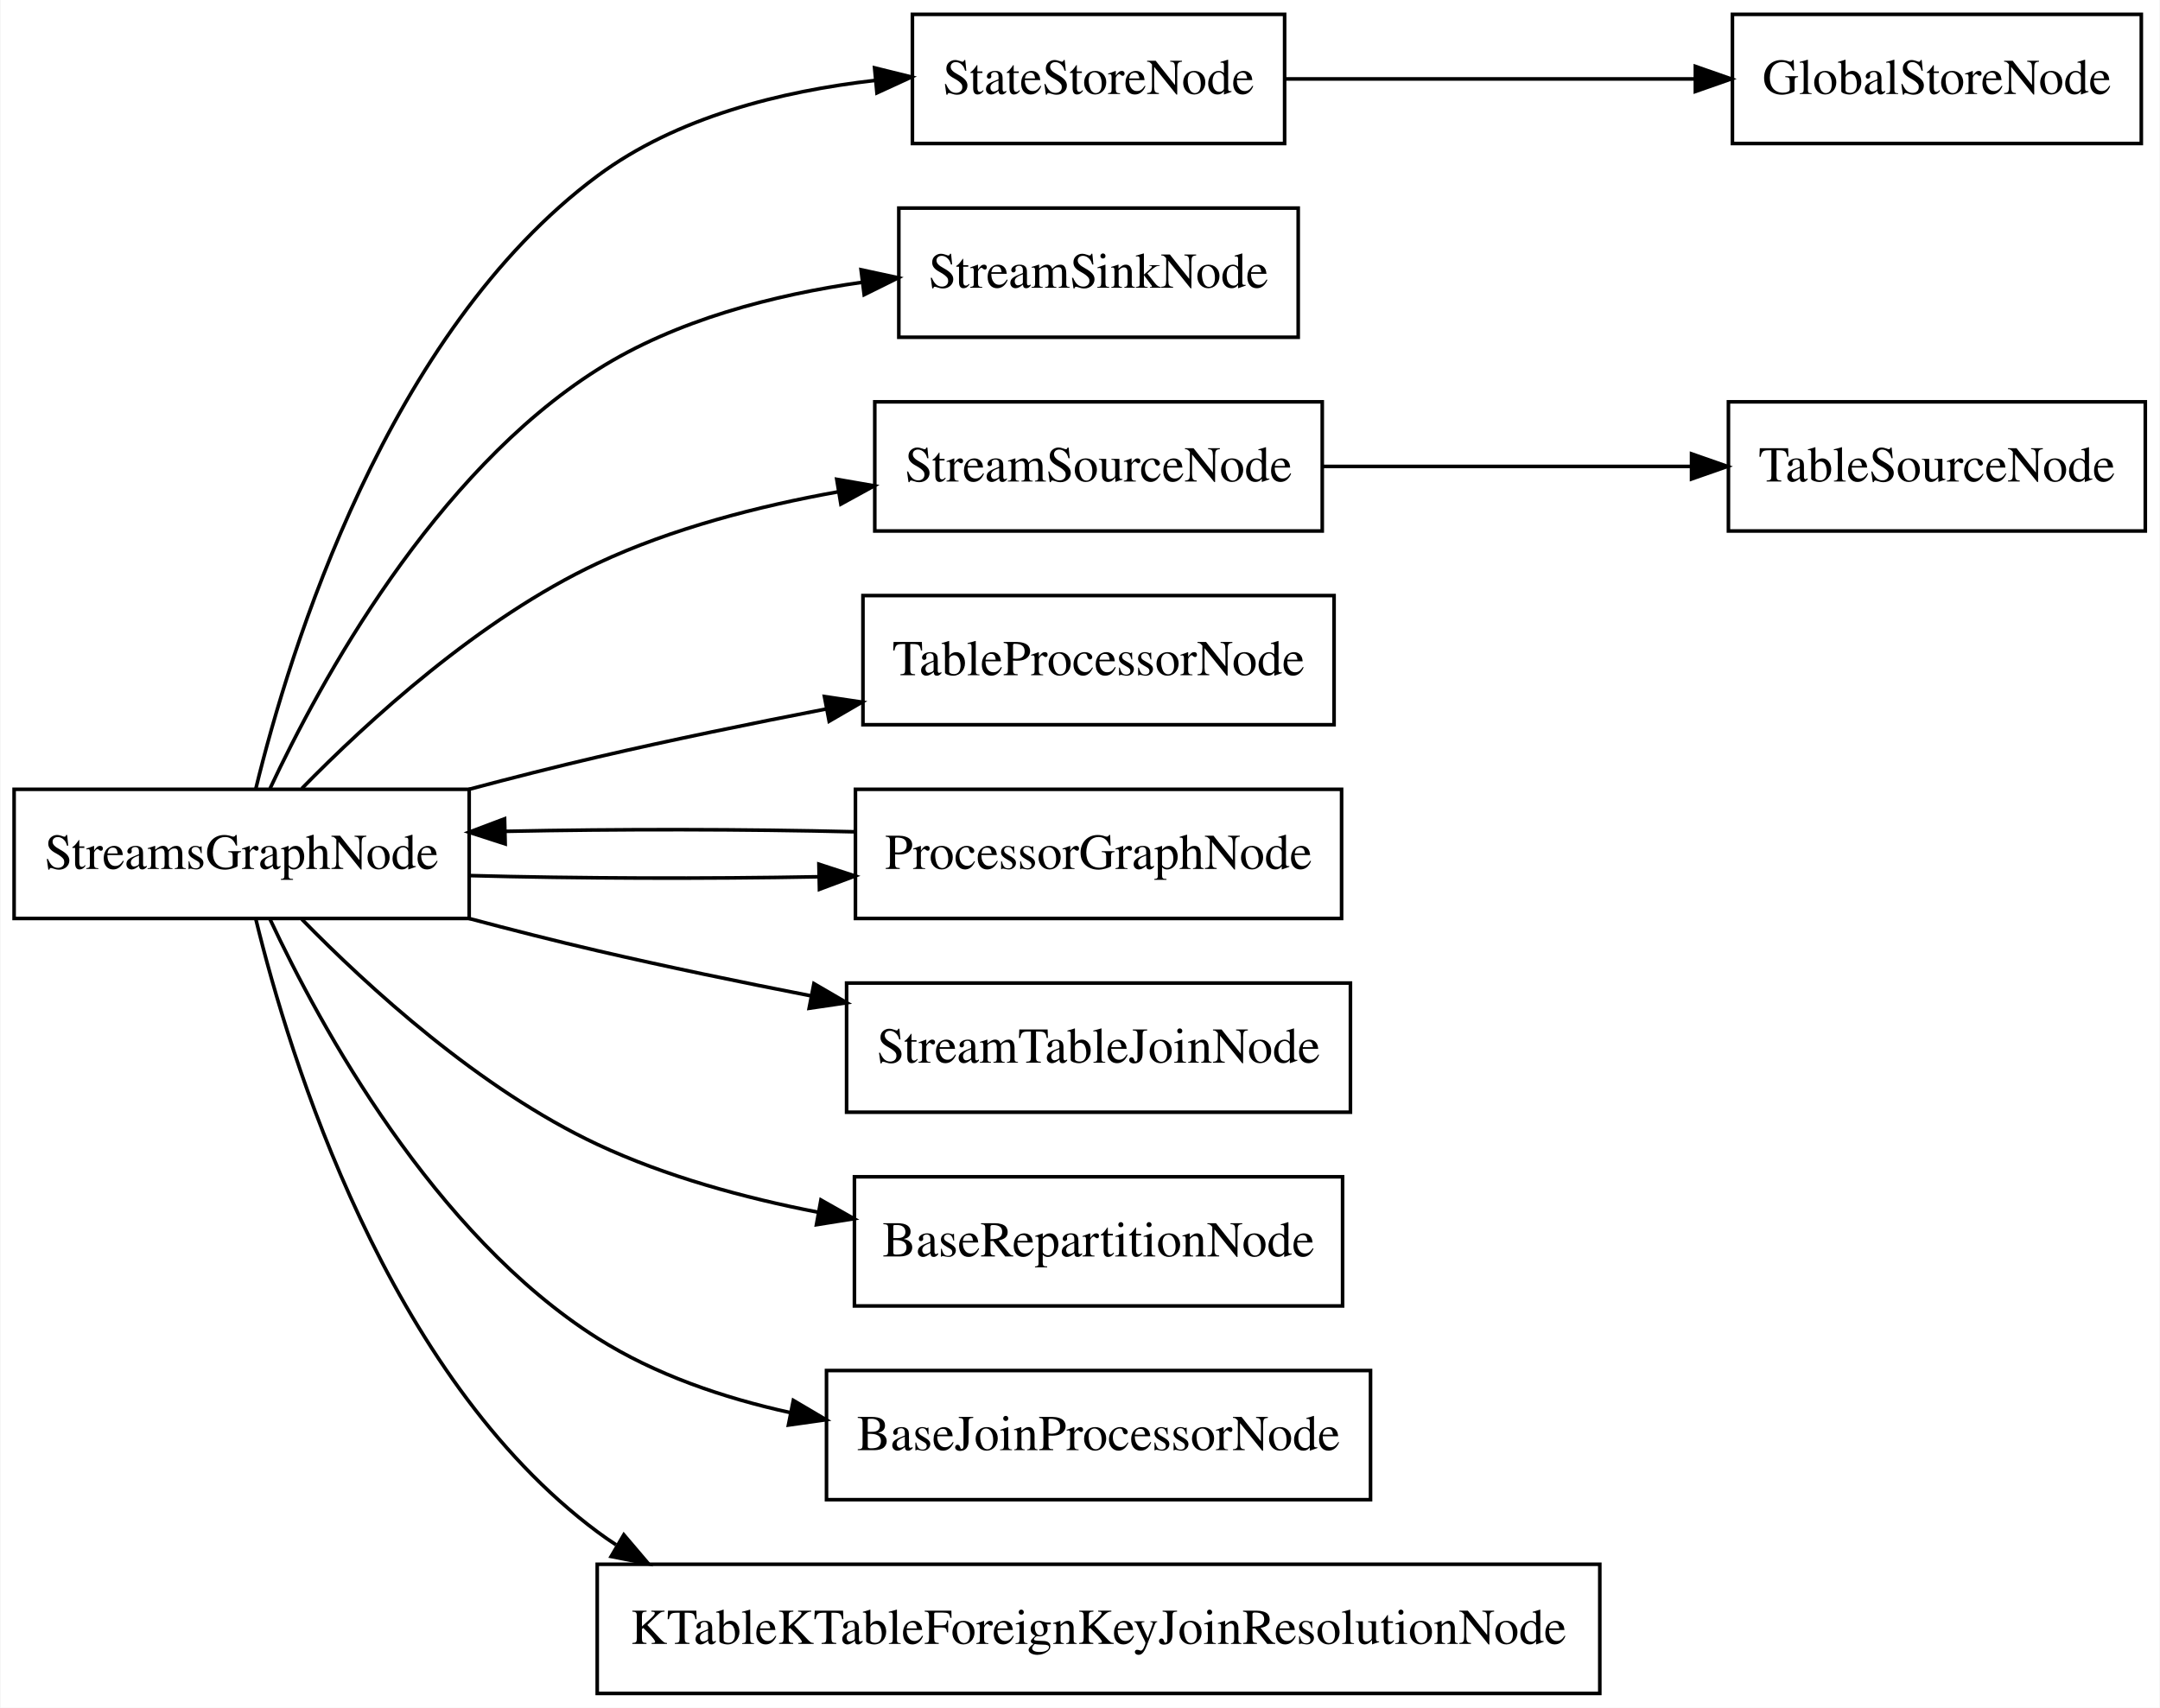
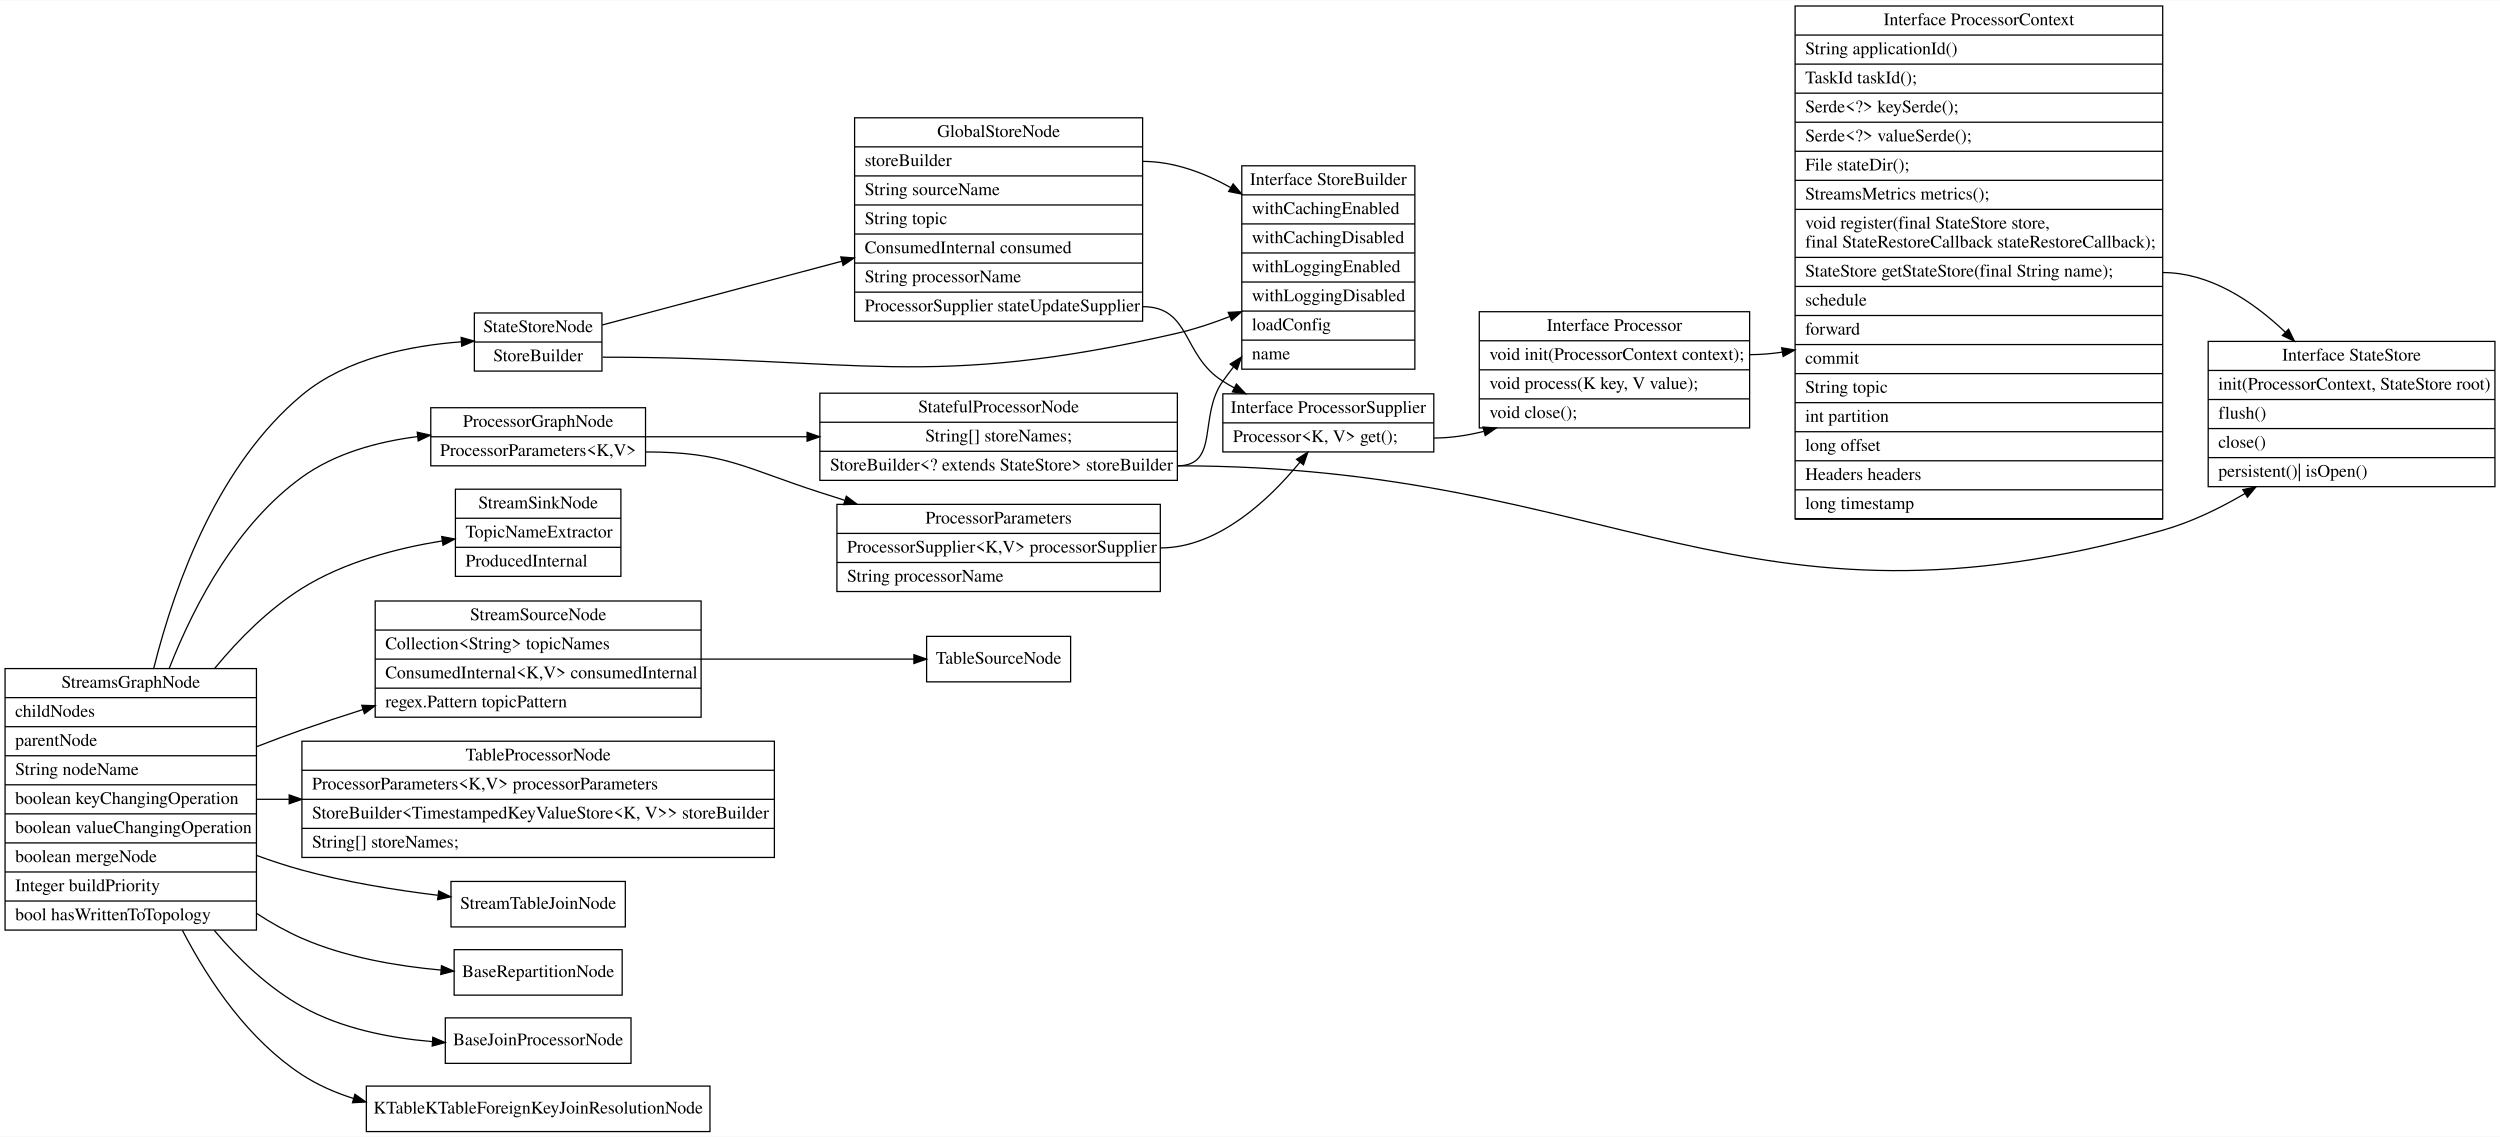
- <svg xmlns="http://www.w3.org/2000/svg" width="602pt" height="476pt" viewBox="0.00 0.00 601.72 476.00">
-   <g id="graph0" class="graph" transform="scale(1 1) rotate(0) translate(4 472)">
-     <polygon fill="#ffffff" stroke="transparent" points="-4,4 -4,-472 597.717,-472 597.717,4 -4,4" />
+ <svg xmlns="http://www.w3.org/2000/svg" width="1979pt" height="900pt" viewBox="0.00 0.00 1979.00 899.50">
+   <g id="graph0" class="graph" transform="scale(1 1) rotate(0) translate(4 895.5)">
+     <polygon fill="#ffffff" stroke="transparent" points="-4,4 -4,-895.5 1975,-895.5 1975,4 -4,4" />
    <g id="node1" class="node">
-       <polygon fill="none" stroke="#000000" points="126.622,-252 -.208,-252 -.208,-216 126.622,-216 126.622,-252" />
-       <text text-anchor="middle" x="63.207" y="-229.8" font-family="Times,serif" font-size="14.00" fill="#000000">StreamsGraphNode</text>
+       <polygon fill="none" stroke="#000000" points="672.5,-641.5 672.5,-802.5 900.5,-802.5 900.5,-641.5 672.5,-641.5" />
+       <text text-anchor="middle" x="786.5" y="-787.3" font-family="Times,serif" font-size="14.00" fill="#000000">GlobalStoreNode</text>
+       <polyline fill="none" stroke="#000000" points="672.5,-779.5 900.5,-779.5 " />
+       <text text-anchor="start" x="680.5" y="-764.3" font-family="Times,serif" font-size="14.00" fill="#000000">storeBuilder</text>
+       <polyline fill="none" stroke="#000000" points="672.5,-756.5 900.5,-756.5 " />
+       <text text-anchor="start" x="680.5" y="-741.3" font-family="Times,serif" font-size="14.00" fill="#000000">String sourceName</text>
+       <polyline fill="none" stroke="#000000" points="672.5,-733.5 900.5,-733.5 " />
+       <text text-anchor="start" x="680.5" y="-718.3" font-family="Times,serif" font-size="14.00" fill="#000000">String topic</text>
+       <polyline fill="none" stroke="#000000" points="672.5,-710.5 900.5,-710.5 " />
+       <text text-anchor="start" x="680.5" y="-695.3" font-family="Times,serif" font-size="14.00" fill="#000000">ConsumedInternal consumed</text>
+       <polyline fill="none" stroke="#000000" points="672.5,-687.5 900.5,-687.5 " />
+       <text text-anchor="start" x="680.5" y="-672.3" font-family="Times,serif" font-size="14.00" fill="#000000">String processorName </text>
+       <polyline fill="none" stroke="#000000" points="672.5,-664.5 900.5,-664.5 " />
+       <text text-anchor="start" x="680.5" y="-649.3" font-family="Times,serif" font-size="14.00" fill="#000000">ProcessorSupplier stateUpdateSupplier</text>
+     </g>
+     <g id="node3" class="node">
+       <polygon fill="none" stroke="#000000" points="979,-603.5 979,-764.5 1116,-764.5 1116,-603.5 979,-603.5" />
+       <text text-anchor="middle" x="1047.5" y="-749.3" font-family="Times,serif" font-size="14.00" fill="#000000">Interface StoreBuilder</text>
+       <polyline fill="none" stroke="#000000" points="979,-741.5 1116,-741.5 " />
+       <text text-anchor="start" x="987" y="-726.3" font-family="Times,serif" font-size="14.00" fill="#000000">withCachingEnabled</text>
+       <polyline fill="none" stroke="#000000" points="979,-718.5 1116,-718.5 " />
+       <text text-anchor="start" x="987" y="-703.3" font-family="Times,serif" font-size="14.00" fill="#000000">withCachingDisabled</text>
+       <polyline fill="none" stroke="#000000" points="979,-695.5 1116,-695.5 " />
+       <text text-anchor="start" x="987" y="-680.3" font-family="Times,serif" font-size="14.00" fill="#000000">withLoggingEnabled</text>
+       <polyline fill="none" stroke="#000000" points="979,-672.5 1116,-672.5 " />
+       <text text-anchor="start" x="987" y="-657.3" font-family="Times,serif" font-size="14.00" fill="#000000">withLoggingDisabled</text>
+       <polyline fill="none" stroke="#000000" points="979,-649.5 1116,-649.5 " />
+       <text text-anchor="start" x="987" y="-634.3" font-family="Times,serif" font-size="14.00" fill="#000000">loadConfig</text>
+       <polyline fill="none" stroke="#000000" points="979,-626.5 1116,-626.5 " />
+       <text text-anchor="start" x="987" y="-611.3" font-family="Times,serif" font-size="14.00" fill="#000000">name</text>
+     </g>
+     <g id="edge1" class="edge">
+       <path fill="none" stroke="#000000" d="M900.5,-768C924.913,-768 948.959,-759.158 970.305,-747.212" />
+       <polygon fill="#000000" stroke="#000000" points="972.126,-750.201 978.969,-742.112 968.575,-744.168 972.126,-750.201" />
+     </g>
+     <g id="node6" class="node">
+       <polygon fill="none" stroke="#000000" points="964,-538 964,-584 1131,-584 1131,-538 964,-538" />
+       <text text-anchor="middle" x="1047.5" y="-568.8" font-family="Times,serif" font-size="14.00" fill="#000000">Interface ProcessorSupplier</text>
+       <polyline fill="none" stroke="#000000" points="964,-561 1131,-561 " />
+       <text text-anchor="start" x="972" y="-545.8" font-family="Times,serif" font-size="14.00" fill="#000000">Processor&lt;K, V&gt; get();</text>
+     </g>
+     <g id="edge2" class="edge">
+       <path fill="none" stroke="#000000" d="M900.5,-653C939.024,-653 931.412,-614.546 964,-594 966.923,-592.157 969.967,-590.385 973.088,-588.687" />
+       <polygon fill="#000000" stroke="#000000" points="974.747,-591.77 982.051,-584.096 971.555,-585.539 974.747,-591.77" />
    </g>
    <g id="node2" class="node">
-       <polygon fill="none" stroke="#000000" points="353.889,-468 250.15,-468 250.15,-432 353.889,-432 353.889,-468" />
-       <text text-anchor="middle" x="302.019" y="-445.8" font-family="Times,serif" font-size="14.00" fill="#000000">StateStoreNode</text>
-     </g>
-     <g id="edge1" class="edge">
-       <path fill="none" stroke="#000000" d="M67.179,-252.257C76.522,-290.554 103.675,-379.336 162.414,-423 184.452,-439.382 213.696,-446.625 239.723,-449.579" />
-       <polygon fill="#000000" stroke="#000000" points="239.608,-453.083 249.893,-450.539 240.266,-446.114 239.608,-453.083" />
-     </g>
-     <g id="node3" class="node">
-       <polygon fill="none" stroke="#000000" points="357.675,-414 246.364,-414 246.364,-378 357.675,-378 357.675,-414" />
-       <text text-anchor="middle" x="302.019" y="-391.8" font-family="Times,serif" font-size="14.00" fill="#000000">StreamSinkNode</text>
-     </g>
-     <g id="edge2" class="edge">
-       <path fill="none" stroke="#000000" d="M71.148,-252.274C85.041,-281.918 116.695,-340.078 162.414,-369 184.234,-382.803 211.527,-389.834 236.179,-393.323" />
-       <polygon fill="#000000" stroke="#000000" points="235.841,-396.808 246.197,-394.572 236.707,-389.862 235.841,-396.808" />
+       <polygon fill="none" stroke="#000000" points="371.5,-602 371.5,-648 472.5,-648 472.5,-602 371.5,-602" />
+       <text text-anchor="middle" x="422" y="-632.8" font-family="Times,serif" font-size="14.00" fill="#000000">StateStoreNode</text>
+       <polyline fill="none" stroke="#000000" points="371.5,-625 472.5,-625 " />
+       <text text-anchor="middle" x="422" y="-609.8" font-family="Times,serif" font-size="14.00" fill="#000000">StoreBuilder</text>
+     </g>
+     <g id="edge20" class="edge">
+       <path fill="none" stroke="#000000" d="M472.682,-638.487C521.524,-651.485 597.359,-671.666 662.245,-688.934" />
+       <polygon fill="#000000" stroke="#000000" points="661.583,-692.379 672.147,-691.568 663.383,-685.615 661.583,-692.379" />
+     </g>
+     <g id="edge10" class="edge">
+       <path fill="none" stroke="#000000" d="M473,-613C675.399,-613 730.752,-586.63 928,-632 941.795,-635.173 955.984,-639.901 969.552,-645.234" />
+       <polygon fill="#000000" stroke="#000000" points="968.251,-648.483 978.832,-649.011 970.889,-642 968.251,-648.483" />
    </g>
    <g id="node4" class="node">
-       <polygon fill="none" stroke="#000000" points="364.375,-360 239.664,-360 239.664,-324 364.375,-324 364.375,-360" />
-       <text text-anchor="middle" x="302.019" y="-337.8" font-family="Times,serif" font-size="14.00" fill="#000000">StreamSourceNode</text>
+       <polygon fill="none" stroke="#000000" points="337,-527 337,-573 507,-573 507,-527 337,-527" />
+       <text text-anchor="middle" x="422" y="-557.8" font-family="Times,serif" font-size="14.00" fill="#000000">ProcessorGraphNode</text>
+       <polyline fill="none" stroke="#000000" points="337,-550 507,-550 " />
+       <text text-anchor="middle" x="422" y="-534.8" font-family="Times,serif" font-size="14.00" fill="#000000">ProcessorParameters&lt;K,V&gt;</text>
+     </g>
+     <g id="node5" class="node">
+       <polygon fill="none" stroke="#000000" points="658.5,-427.5 658.5,-496.5 914.5,-496.5 914.5,-427.5 658.5,-427.5" />
+       <text text-anchor="middle" x="786.5" y="-481.3" font-family="Times,serif" font-size="14.00" fill="#000000">ProcessorParameters</text>
+       <polyline fill="none" stroke="#000000" points="658.5,-473.5 914.5,-473.5 " />
+       <text text-anchor="start" x="666.5" y="-458.3" font-family="Times,serif" font-size="14.00" fill="#000000">ProcessorSupplier&lt;K,V&gt; processorSupplier</text>
+       <polyline fill="none" stroke="#000000" points="658.5,-450.5 914.5,-450.5 " />
+       <text text-anchor="start" x="666.5" y="-435.3" font-family="Times,serif" font-size="14.00" fill="#000000">String processorName</text>
+     </g>
+     <g id="edge6" class="edge">
+       <path fill="none" stroke="#000000" d="M507,-538C569.961,-538 585.072,-525.303 645,-506 651.416,-503.933 658.002,-501.829 664.654,-499.715" />
+       <polygon fill="#000000" stroke="#000000" points="665.961,-502.973 674.437,-496.617 663.847,-496.3 665.961,-502.973" />
+     </g>
+     <g id="node11" class="node">
+       <polygon fill="none" stroke="#000000" points="645,-515.5 645,-584.5 928,-584.5 928,-515.5 645,-515.5" />
+       <text text-anchor="middle" x="786.5" y="-569.3" font-family="Times,serif" font-size="14.00" fill="#000000">StatefulProcessorNode</text>
+       <polyline fill="none" stroke="#000000" points="645,-561.5 928,-561.5 " />
+       <text text-anchor="middle" x="786.5" y="-546.3" font-family="Times,serif" font-size="14.00" fill="#000000">String[] storeNames;</text>
+       <polyline fill="none" stroke="#000000" points="645,-538.5 928,-538.5 " />
+       <text text-anchor="start" x="653" y="-523.3" font-family="Times,serif" font-size="14.00" fill="#000000">StoreBuilder&lt;? extends StateStore&gt; storeBuilder</text>
+     </g>
+     <g id="edge22" class="edge">
+       <path fill="none" stroke="#000000" d="M507.459,-550C545.428,-550 591.293,-550 634.773,-550" />
+       <polygon fill="#000000" stroke="#000000" points="634.885,-553.5 644.885,-550 634.885,-546.5 634.885,-553.5" />
+     </g>
+     <g id="edge7" class="edge">
+       <path fill="none" stroke="#000000" d="M914.5,-462C960.676,-462 1001.206,-500.874 1025.034,-529.903" />
+       <polygon fill="#000000" stroke="#000000" points="1022.341,-532.139 1031.303,-537.789 1027.82,-527.783 1022.341,-532.139" />
+     </g>
+     <g id="node7" class="node">
+       <polygon fill="none" stroke="#000000" points="1167,-557 1167,-649 1381,-649 1381,-557 1167,-557" />
+       <text text-anchor="middle" x="1274" y="-633.8" font-family="Times,serif" font-size="14.00" fill="#000000">Interface Processor</text>
+       <polyline fill="none" stroke="#000000" points="1167,-626 1381,-626 " />
+       <text text-anchor="start" x="1175" y="-610.8" font-family="Times,serif" font-size="14.00" fill="#000000">void init(ProcessorContext context);</text>
+       <polyline fill="none" stroke="#000000" points="1167,-603 1381,-603 " />
+       <text text-anchor="start" x="1175" y="-587.8" font-family="Times,serif" font-size="14.00" fill="#000000">void process(K key, V value);</text>
+       <polyline fill="none" stroke="#000000" points="1167,-580 1381,-580 " />
+       <text text-anchor="start" x="1175" y="-564.8" font-family="Times,serif" font-size="14.00" fill="#000000">void close();</text>
+     </g>
+     <g id="edge8" class="edge">
+       <path fill="none" stroke="#000000" d="M1131,-549C1144.111,-549 1157.488,-551.011 1170.539,-554.258" />
+       <polygon fill="#000000" stroke="#000000" points="1169.877,-557.705 1180.447,-556.968 1171.725,-550.953 1169.877,-557.705" />
+     </g>
+     <g id="node9" class="node">
+       <polygon fill="none" stroke="#000000" points="1417,-485 1417,-891 1708,-891 1708,-485 1417,-485" />
+       <text text-anchor="middle" x="1562.5" y="-875.8" font-family="Times,serif" font-size="14.00" fill="#000000">Interface ProcessorContext</text>
+       <polyline fill="none" stroke="#000000" points="1417,-868 1708,-868 " />
+       <text text-anchor="start" x="1425" y="-852.8" font-family="Times,serif" font-size="14.00" fill="#000000">String applicationId()</text>
+       <polyline fill="none" stroke="#000000" points="1417,-845 1708,-845 " />
+       <text text-anchor="start" x="1425" y="-829.8" font-family="Times,serif" font-size="14.00" fill="#000000">TaskId taskId();</text>
+       <polyline fill="none" stroke="#000000" points="1417,-822 1708,-822 " />
+       <text text-anchor="start" x="1425" y="-806.8" font-family="Times,serif" font-size="14.00" fill="#000000">Serde&lt;?&gt; keySerde();</text>
+       <polyline fill="none" stroke="#000000" points="1417,-799 1708,-799 " />
+       <text text-anchor="start" x="1425" y="-783.8" font-family="Times,serif" font-size="14.00" fill="#000000">Serde&lt;?&gt; valueSerde();</text>
+       <polyline fill="none" stroke="#000000" points="1417,-776 1708,-776 " />
+       <text text-anchor="start" x="1425" y="-760.8" font-family="Times,serif" font-size="14.00" fill="#000000">File stateDir();</text>
+       <polyline fill="none" stroke="#000000" points="1417,-753 1708,-753 " />
+       <text text-anchor="start" x="1425" y="-737.8" font-family="Times,serif" font-size="14.00" fill="#000000">StreamsMetrics metrics();</text>
+       <polyline fill="none" stroke="#000000" points="1417,-730 1708,-730 " />
+       <text text-anchor="start" x="1425" y="-714.8" font-family="Times,serif" font-size="14.00" fill="#000000">void register(final StateStore store,</text>
+       <text text-anchor="start" x="1425" y="-699.8" font-family="Times,serif" font-size="14.00" fill="#000000"> final StateRestoreCallback stateRestoreCallback);</text>
+       <polyline fill="none" stroke="#000000" points="1417,-692 1708,-692 " />
+       <text text-anchor="start" x="1425" y="-676.8" font-family="Times,serif" font-size="14.00" fill="#000000">StateStore getStateStore(final String name);</text>
+       <polyline fill="none" stroke="#000000" points="1417,-669 1708,-669 " />
+       <text text-anchor="start" x="1425" y="-653.8" font-family="Times,serif" font-size="14.00" fill="#000000">schedule</text>
+       <polyline fill="none" stroke="#000000" points="1417,-646 1708,-646 " />
+       <text text-anchor="start" x="1425" y="-630.8" font-family="Times,serif" font-size="14.00" fill="#000000">forward</text>
+       <polyline fill="none" stroke="#000000" points="1417,-623 1708,-623 " />
+       <text text-anchor="start" x="1425" y="-607.8" font-family="Times,serif" font-size="14.00" fill="#000000">commit</text>
+       <polyline fill="none" stroke="#000000" points="1417,-600 1708,-600 " />
+       <text text-anchor="start" x="1425" y="-584.8" font-family="Times,serif" font-size="14.00" fill="#000000">String topic </text>
+       <polyline fill="none" stroke="#000000" points="1417,-577 1708,-577 " />
+       <text text-anchor="start" x="1425" y="-561.8" font-family="Times,serif" font-size="14.00" fill="#000000">int partition</text>
+       <polyline fill="none" stroke="#000000" points="1417,-554 1708,-554 " />
+       <text text-anchor="start" x="1425" y="-538.8" font-family="Times,serif" font-size="14.00" fill="#000000">long offset </text>
+       <polyline fill="none" stroke="#000000" points="1417,-531 1708,-531 " />
+       <text text-anchor="start" x="1425" y="-515.8" font-family="Times,serif" font-size="14.00" fill="#000000">Headers headers</text>
+       <polyline fill="none" stroke="#000000" points="1417,-508 1708,-508 " />
+       <text text-anchor="start" x="1425" y="-492.8" font-family="Times,serif" font-size="14.00" fill="#000000">long timestamp</text>
+       <polyline fill="none" stroke="#000000" points="1417,-485 1708,-485 " />
+       <polyline fill="none" stroke="#000000" points="1417,-485 1708,-485 " />
+     </g>
+     <g id="edge9" class="edge">
+       <path fill="none" stroke="#000000" d="M1381,-615C1389.544,-615 1398.161,-615.705 1406.755,-616.976" />
+       <polygon fill="#000000" stroke="#000000" points="1406.377,-620.463 1416.827,-618.72 1407.571,-613.565 1406.377,-620.463" />
+     </g>
+     <g id="node8" class="node">
+       <polygon fill="none" stroke="#000000" points="1744,-510.5 1744,-625.5 1971,-625.5 1971,-510.5 1744,-510.5" />
+       <text text-anchor="middle" x="1857.5" y="-610.3" font-family="Times,serif" font-size="14.00" fill="#000000">Interface StateStore</text>
+       <polyline fill="none" stroke="#000000" points="1744,-602.5 1971,-602.5 " />
+       <text text-anchor="start" x="1752" y="-587.3" font-family="Times,serif" font-size="14.00" fill="#000000">init(ProcessorContext, StateStore root)</text>
+       <polyline fill="none" stroke="#000000" points="1744,-579.5 1971,-579.5 " />
+       <text text-anchor="start" x="1752" y="-564.3" font-family="Times,serif" font-size="14.00" fill="#000000">flush()</text>
+       <polyline fill="none" stroke="#000000" points="1744,-556.5 1971,-556.5 " />
+       <text text-anchor="start" x="1752" y="-541.3" font-family="Times,serif" font-size="14.00" fill="#000000">close()</text>
+       <polyline fill="none" stroke="#000000" points="1744,-533.5 1971,-533.5 " />
+       <text text-anchor="start" x="1752" y="-518.3" font-family="Times,serif" font-size="14.00" fill="#000000">persistent()| isOpen()</text>
+     </g>
+     <g id="edge5" class="edge">
+       <path fill="none" stroke="#000000" d="M1708,-680C1745.203,-680 1779.083,-657.511 1805.149,-632.687" />
+       <polygon fill="#000000" stroke="#000000" points="1807.63,-635.156 1812.29,-625.64 1802.713,-630.173 1807.63,-635.156" />
+     </g>
+     <g id="node10" class="node">
+       <polygon fill="none" stroke="#000000" points="0,-159.5 0,-366.5 199,-366.5 199,-159.5 0,-159.5" />
+       <text text-anchor="middle" x="99.5" y="-351.3" font-family="Times,serif" font-size="14.00" fill="#000000">StreamsGraphNode</text>
+       <polyline fill="none" stroke="#000000" points="0,-343.5 199,-343.5 " />
+       <text text-anchor="start" x="8" y="-328.3" font-family="Times,serif" font-size="14.00" fill="#000000">childNodes</text>
+       <polyline fill="none" stroke="#000000" points="0,-320.5 199,-320.5 " />
+       <text text-anchor="start" x="8" y="-305.3" font-family="Times,serif" font-size="14.00" fill="#000000">parentNode</text>
+       <polyline fill="none" stroke="#000000" points="0,-297.5 199,-297.5 " />
+       <text text-anchor="start" x="8" y="-282.3" font-family="Times,serif" font-size="14.00" fill="#000000">String nodeName</text>
+       <polyline fill="none" stroke="#000000" points="0,-274.5 199,-274.5 " />
+       <text text-anchor="start" x="8" y="-259.3" font-family="Times,serif" font-size="14.00" fill="#000000">boolean keyChangingOperation</text>
+       <polyline fill="none" stroke="#000000" points="0,-251.5 199,-251.5 " />
+       <text text-anchor="start" x="8" y="-236.3" font-family="Times,serif" font-size="14.00" fill="#000000">boolean valueChangingOperation</text>
+       <polyline fill="none" stroke="#000000" points="0,-228.5 199,-228.5 " />
+       <text text-anchor="start" x="8" y="-213.3" font-family="Times,serif" font-size="14.00" fill="#000000">boolean mergeNode</text>
+       <polyline fill="none" stroke="#000000" points="0,-205.5 199,-205.5 " />
+       <text text-anchor="start" x="8" y="-190.3" font-family="Times,serif" font-size="14.00" fill="#000000">Integer buildPriority</text>
+       <polyline fill="none" stroke="#000000" points="0,-182.5 199,-182.5 " />
+       <text text-anchor="start" x="8" y="-167.3" font-family="Times,serif" font-size="14.00" fill="#000000">bool hasWrittenToTopology </text>
+     </g>
+     <g id="edge11" class="edge">
+       <path fill="none" stroke="#000000" d="M117.715,-366.845C135.591,-437.92 170.044,-528.776 235,-583 270.012,-612.227 321.141,-622.197 361.09,-625.153" />
+       <polygon fill="#000000" stroke="#000000" points="361.056,-628.657 371.25,-625.773 361.482,-621.67 361.056,-628.657" />
+     </g>
+     <g id="edge12" class="edge">
+       <path fill="none" stroke="#000000" d="M129.988,-366.784C150.986,-420.123 184.417,-481.434 235,-518 261.254,-536.979 294.938,-546.098 326.466,-550.132" />
+       <polygon fill="#000000" stroke="#000000" points="326.288,-553.634 336.615,-551.269 327.067,-546.677 326.288,-553.634" />
+     </g>
+     <g id="node12" class="node">
+       <polygon fill="none" stroke="#000000" points="356.5,-439.5 356.5,-508.5 487.5,-508.5 487.5,-439.5 356.5,-439.5" />
+       <text text-anchor="middle" x="422" y="-493.3" font-family="Times,serif" font-size="14.00" fill="#000000">StreamSinkNode</text>
+       <polyline fill="none" stroke="#000000" points="356.5,-485.5 487.5,-485.5 " />
+       <text text-anchor="start" x="364.5" y="-470.3" font-family="Times,serif" font-size="14.00" fill="#000000">TopicNameExtractor</text>
+       <polyline fill="none" stroke="#000000" points="356.5,-462.5 487.5,-462.5 " />
+       <text text-anchor="start" x="364.5" y="-447.3" font-family="Times,serif" font-size="14.00" fill="#000000">ProducedInternal</text>
+     </g>
+     <g id="edge13" class="edge">
+       <path fill="none" stroke="#000000" d="M165.894,-366.597C185.556,-390.474 208.905,-413.635 235,-430 268.188,-450.813 310.287,-461.79 346.134,-467.575" />
+       <polygon fill="#000000" stroke="#000000" points="345.656,-471.042 356.067,-469.073 346.7,-464.121 345.656,-471.042" />
+     </g>
+     <g id="node13" class="node">
+       <polygon fill="none" stroke="#000000" points="293,-328 293,-420 551,-420 551,-328 293,-328" />
+       <text text-anchor="middle" x="422" y="-404.8" font-family="Times,serif" font-size="14.00" fill="#000000">StreamSourceNode</text>
+       <polyline fill="none" stroke="#000000" points="293,-397 551,-397 " />
+       <text text-anchor="start" x="301" y="-381.8" font-family="Times,serif" font-size="14.00" fill="#000000">Collection&lt;String&gt; topicNames</text>
+       <polyline fill="none" stroke="#000000" points="293,-374 551,-374 " />
+       <text text-anchor="start" x="301" y="-358.8" font-family="Times,serif" font-size="14.00" fill="#000000">ConsumedInternal&lt;K,V&gt; consumedInternal</text>
+       <polyline fill="none" stroke="#000000" points="293,-351 551,-351 " />
+       <text text-anchor="start" x="301" y="-335.8" font-family="Times,serif" font-size="14.00" fill="#000000">regex.Pattern topicPattern</text>
+     </g>
+     <g id="edge14" class="edge">
+       <path fill="none" stroke="#000000" d="M199.359,-304.772C211.307,-309.402 223.385,-313.914 235,-318 250.567,-323.476 266.977,-328.896 283.347,-334.081" />
+       <polygon fill="#000000" stroke="#000000" points="282.385,-337.447 292.974,-337.106 284.483,-330.769 282.385,-337.447" />
+     </g>
+     <g id="node14" class="node">
+       <polygon fill="none" stroke="#000000" points="235,-217 235,-309 609,-309 609,-217 235,-217" />
+       <text text-anchor="middle" x="422" y="-293.8" font-family="Times,serif" font-size="14.00" fill="#000000">TableProcessorNode</text>
+       <polyline fill="none" stroke="#000000" points="235,-286 609,-286 " />
+       <text text-anchor="start" x="243" y="-270.8" font-family="Times,serif" font-size="14.00" fill="#000000">ProcessorParameters&lt;K,V&gt; processorParameters</text>
+       <polyline fill="none" stroke="#000000" points="235,-263 609,-263 " />
+       <text text-anchor="start" x="243" y="-247.8" font-family="Times,serif" font-size="14.00" fill="#000000">StoreBuilder&lt;TimestampedKeyValueStore&lt;K, V&gt;&gt; storeBuilder</text>
+       <polyline fill="none" stroke="#000000" points="235,-240 609,-240 " />
+       <text text-anchor="start" x="243" y="-224.8" font-family="Times,serif" font-size="14.00" fill="#000000">String[] storeNames;</text>
+     </g>
+     <g id="edge15" class="edge">
+       <path fill="none" stroke="#000000" d="M199.332,-263C207.576,-263 216.071,-263 224.712,-263" />
+       <polygon fill="#000000" stroke="#000000" points="224.917,-266.5 234.917,-263 224.917,-259.5 224.917,-266.5" />
+     </g>
+     <g id="node15" class="node">
+       <polygon fill="none" stroke="#000000" points="491,-198 353,-198 353,-162 491,-162 491,-198" />
+       <text text-anchor="middle" x="422" y="-176.3" font-family="Times,serif" font-size="14.00" fill="#000000">StreamTableJoinNode</text>
+     </g>
+     <g id="edge16" class="edge">
+       <path fill="none" stroke="#000000" d="M199.16,-218.567C211.089,-214.22 223.217,-210.231 235,-207 269.689,-197.487 308.971,-191.17 342.546,-187.056" />
+       <polygon fill="#000000" stroke="#000000" points="343.251,-190.498 352.771,-185.849 342.43,-183.546 343.251,-190.498" />
+     </g>
+     <g id="node16" class="node">
+       <polygon fill="none" stroke="#000000" points="488.5,-144 355.5,-144 355.5,-108 488.5,-108 488.5,-144" />
+       <text text-anchor="middle" x="422" y="-122.3" font-family="Times,serif" font-size="14.00" fill="#000000">BaseRepartitionNode</text>
+     </g>
+     <g id="edge17" class="edge">
+       <path fill="none" stroke="#000000" d="M199.241,-172.631C210.769,-165.105 222.787,-158.347 235,-153 269.323,-137.974 310.246,-130.982 345.046,-127.845" />
+       <polygon fill="#000000" stroke="#000000" points="345.476,-131.322 355.16,-127.025 344.91,-124.345 345.476,-131.322" />
+     </g>
+     <g id="node17" class="node">
+       <polygon fill="none" stroke="#000000" points="495.5,-90 348.5,-90 348.5,-54 495.5,-54 495.5,-90" />
+       <text text-anchor="middle" x="422" y="-68.3" font-family="Times,serif" font-size="14.00" fill="#000000">BaseJoinProcessorNode</text>
+     </g>
+     <g id="edge18" class="edge">
+       <path fill="none" stroke="#000000" d="M165.605,-159.257C185.205,-135.99 208.596,-113.833 235,-99 265.971,-81.602 304.204,-74.091 338.012,-71.217" />
+       <polygon fill="#000000" stroke="#000000" points="338.628,-74.682 348.349,-70.468 338.122,-67.7 338.628,-74.682" />
+     </g>
+     <g id="node18" class="node">
+       <polygon fill="none" stroke="#000000" points="558,-36 286,-36 286,0 558,0 558,-36" />
+       <text text-anchor="middle" x="422" y="-14.3" font-family="Times,serif" font-size="14.00" fill="#000000">KTableKTableForeignKeyJoinResolutionNode</text>
+     </g>
+     <g id="edge19" class="edge">
+       <path fill="none" stroke="#000000" d="M140.381,-159.311C162.208,-117.251 193.319,-72.251 235,-45 247.381,-36.906 261.202,-30.825 275.572,-26.3" />
+       <polygon fill="#000000" stroke="#000000" points="276.958,-29.544 285.597,-23.411 275.019,-22.817 276.958,-29.544" />
    </g>
    <g id="edge3" class="edge">
-       <path fill="none" stroke="#000000" d="M79.977,-252.218C98.346,-270.996 129.59,-299.632 162.414,-315 183.159,-324.712 207.206,-330.931 229.437,-334.913" />
-       <polygon fill="#000000" stroke="#000000" points="229.065,-338.4 239.505,-336.59 230.215,-331.495 229.065,-338.4" />
-     </g>
-     <g id="node5" class="node">
-       <polygon fill="none" stroke="#000000" points="367.67,-306 236.369,-306 236.369,-270 367.67,-270 367.67,-306" />
-       <text text-anchor="middle" x="302.019" y="-283.8" font-family="Times,serif" font-size="14.00" fill="#000000">TableProcessorNode</text>
+       <path fill="none" stroke="#000000" d="M928,-527C961.804,-527 944.345,-566.497 964,-594 966.651,-597.709 969.442,-601.427 972.331,-605.126" />
+       <polygon fill="#000000" stroke="#000000" points="969.808,-607.574 978.796,-613.183 975.267,-603.193 969.808,-607.574" />
    </g>
    <g id="edge4" class="edge">
-       <path fill="none" stroke="#000000" d="M126.537,-251.992C138.418,-255.153 150.765,-258.292 162.414,-261 182.975,-265.779 205.375,-270.378 226.093,-274.384" />
-       <polygon fill="#000000" stroke="#000000" points="225.633,-277.859 236.113,-276.301 226.949,-270.984 225.633,-277.859" />
-     </g>
-     <g id="node6" class="node">
-       <polygon fill="none" stroke="#000000" points="369.765,-252 234.274,-252 234.274,-216 369.765,-216 369.765,-252" />
-       <text text-anchor="middle" x="302.019" y="-229.8" font-family="Times,serif" font-size="14.00" fill="#000000">ProcessorGraphNode</text>
-     </g>
-     <g id="edge5" class="edge">
-       <path fill="none" stroke="#000000" d="M126.577,-227.959C156.502,-227.142 192.5,-227.031 224.08,-227.626" />
-       <polygon fill="#000000" stroke="#000000" points="224.091,-231.127 234.164,-227.843 224.242,-224.128 224.091,-231.127" />
-     </g>
-     <g id="node7" class="node">
-       <polygon fill="none" stroke="#000000" points="372.229,-198 231.81,-198 231.81,-162 372.229,-162 372.229,-198" />
-       <text text-anchor="middle" x="302.019" y="-175.8" font-family="Times,serif" font-size="14.00" fill="#000000">StreamTableJoinNode</text>
-     </g>
-     <g id="edge6" class="edge">
-       <path fill="none" stroke="#000000" d="M126.537,-216.008C138.418,-212.847 150.765,-209.708 162.414,-207 181.559,-202.55 202.3,-198.256 221.791,-194.452" />
-       <polygon fill="#000000" stroke="#000000" points="222.7,-197.841 231.855,-192.509 221.373,-190.968 222.7,-197.841" />
-     </g>
-     <g id="node8" class="node">
-       <polygon fill="none" stroke="#000000" points="370.045,-144 233.994,-144 233.994,-108 370.045,-108 370.045,-144" />
-       <text text-anchor="middle" x="302.019" y="-121.8" font-family="Times,serif" font-size="14.00" fill="#000000">BaseRepartitionNode</text>
-     </g>
-     <g id="edge7" class="edge">
-       <path fill="none" stroke="#000000" d="M79.977,-215.782C98.346,-197.004 129.59,-168.368 162.414,-153 181.435,-144.095 203.232,-138.126 223.86,-134.126" />
-       <polygon fill="#000000" stroke="#000000" points="224.657,-137.539 233.875,-132.317 223.412,-130.651 224.657,-137.539" />
-     </g>
-     <g id="node9" class="node">
-       <polygon fill="none" stroke="#000000" points="377.83,-90 226.209,-90 226.209,-54 377.83,-54 377.83,-90" />
-       <text text-anchor="middle" x="302.019" y="-67.8" font-family="Times,serif" font-size="14.00" fill="#000000">BaseJoinProcessorNode</text>
-     </g>
-     <g id="edge8" class="edge">
-       <path fill="none" stroke="#000000" d="M71.148,-215.726C85.041,-186.082 116.695,-127.922 162.414,-99 178.418,-88.876 197.367,-82.395 216.058,-78.282" />
-       <polygon fill="#000000" stroke="#000000" points="216.967,-81.671 226.092,-76.287 215.601,-74.805 216.967,-81.671" />
-     </g>
-     <g id="node10" class="node">
-       <polygon fill="none" stroke="#000000" points="441.731,-36 162.309,-36 162.309,0 441.731,0 441.731,-36" />
-       <text text-anchor="middle" x="302.019" y="-13.8" font-family="Times,serif" font-size="14.00" fill="#000000">KTableKTableForeignKeyJoinResolutionNode</text>
-     </g>
-     <g id="edge9" class="edge">
-       <path fill="none" stroke="#000000" d="M67.179,-215.743C76.522,-177.446 103.675,-88.664 162.414,-45 164.086,-43.757 165.799,-42.567 167.549,-41.428" />
-       <polygon fill="#000000" stroke="#000000" points="169.722,-44.212 176.585,-36.141 166.187,-38.17 169.722,-44.212" />
-     </g>
-     <g id="node11" class="node">
-       <polygon fill="none" stroke="#000000" points="592.65,-468 478.691,-468 478.691,-432 592.65,-432 592.65,-468" />
-       <text text-anchor="middle" x="535.671" y="-445.8" font-family="Times,serif" font-size="14.00" fill="#000000">GlobalStoreNode</text>
-     </g>
-     <g id="edge10" class="edge">
-       <path fill="none" stroke="#000000" d="M354.165,-450C387.85,-450 432.011,-450 468.339,-450" />
-       <polygon fill="#000000" stroke="#000000" points="468.363,-453.5 478.363,-450 468.363,-446.5 468.363,-453.5" />
-     </g>
-     <g id="node12" class="node">
-       <polygon fill="none" stroke="#000000" points="593.763,-360 477.579,-360 477.579,-324 593.763,-324 593.763,-360" />
-       <text text-anchor="middle" x="535.671" y="-337.8" font-family="Times,serif" font-size="14.00" fill="#000000">TableSourceNode</text>
-     </g>
-     <g id="edge11" class="edge">
-       <path fill="none" stroke="#000000" d="M364.634,-342C396.226,-342 434.613,-342 467.01,-342" />
-       <polygon fill="#000000" stroke="#000000" points="467.302,-345.5 477.302,-342 467.302,-338.5 467.302,-345.5" />
-     </g>
-     <g id="edge12" class="edge">
-       <path fill="none" stroke="#000000" d="M234.164,-240.157C203.796,-240.901 167.922,-240.945 136.898,-240.29" />
-       <polygon fill="#000000" stroke="#000000" points="136.659,-236.783 126.577,-240.041 136.49,-243.781 136.659,-236.783" />
+       <path fill="none" stroke="#000000" d="M928,-527C1275.407,-527 1373.725,-381.386 1708,-476 1730.451,-482.355 1752.845,-493.137 1773.208,-505.13" />
+       <polygon fill="#000000" stroke="#000000" points="1771.438,-508.15 1781.805,-510.335 1775.063,-502.162 1771.438,-508.15" />
+     </g>
+     <g id="node19" class="node">
+       <polygon fill="none" stroke="#000000" points="843.5,-392 729.5,-392 729.5,-356 843.5,-356 843.5,-392" />
+       <text text-anchor="middle" x="786.5" y="-370.3" font-family="Times,serif" font-size="14.00" fill="#000000">TableSourceNode</text>
+     </g>
+     <g id="edge21" class="edge">
+       <path fill="none" stroke="#000000" d="M551.022,-374C607.879,-374 672.313,-374 719.388,-374" />
+       <polygon fill="#000000" stroke="#000000" points="719.461,-377.5 729.461,-374 719.461,-370.5 719.461,-377.5" />
    </g>
  </g>
</svg>
